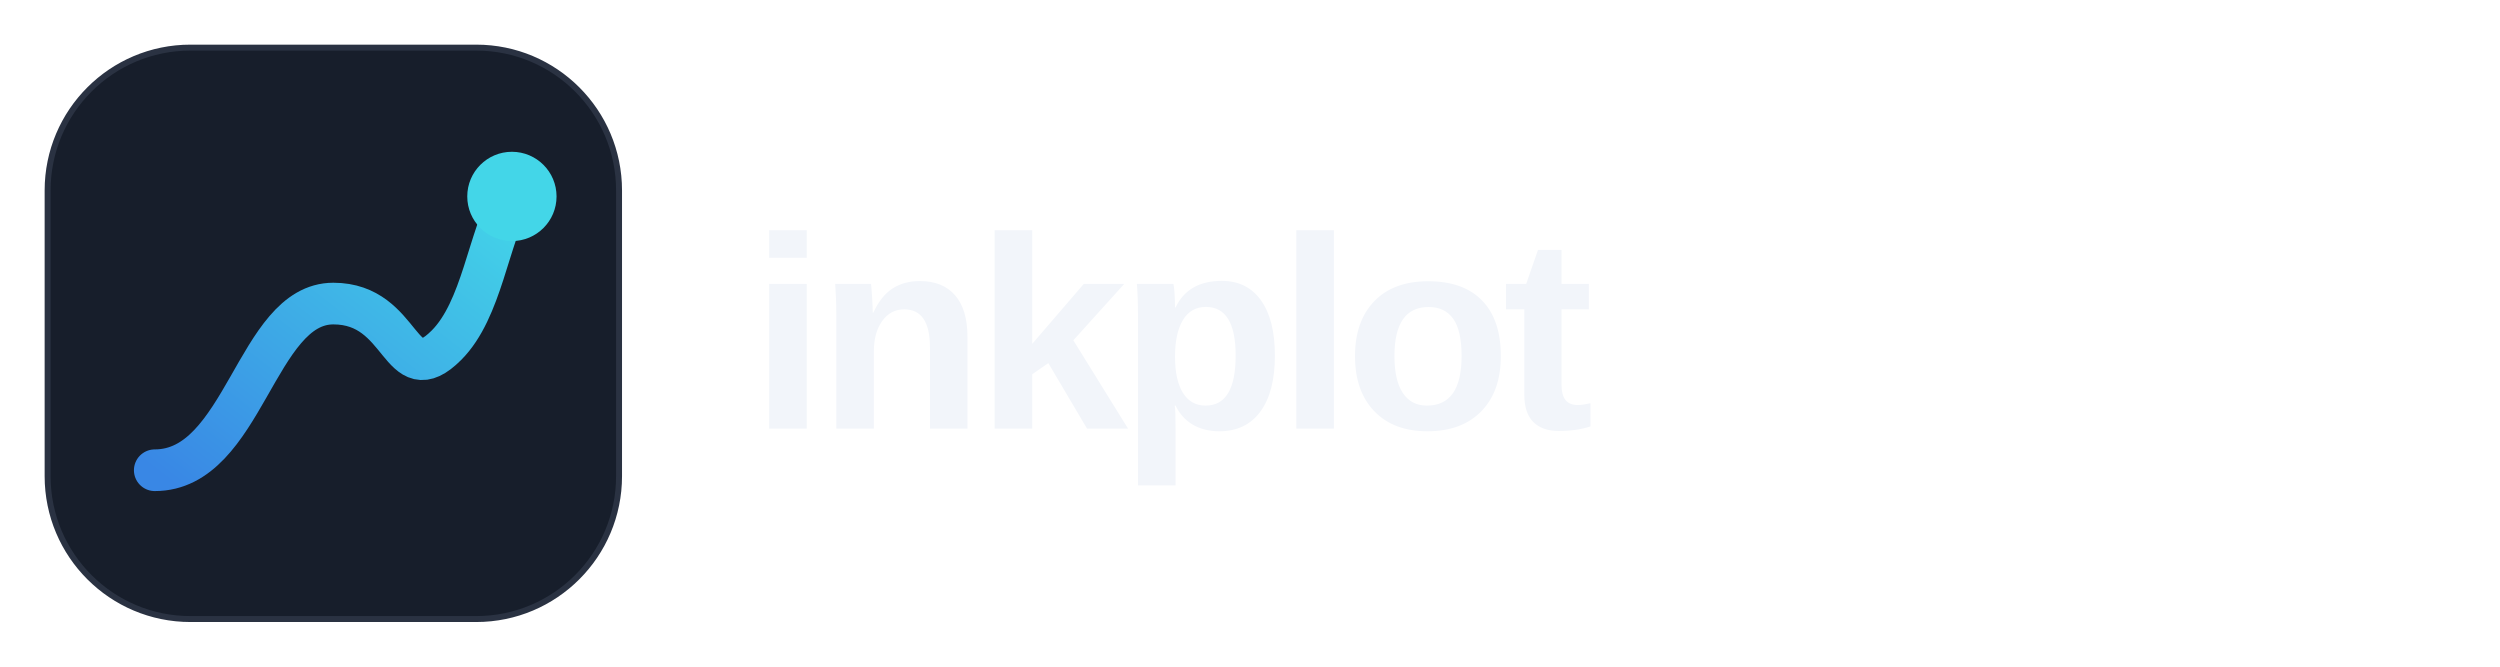
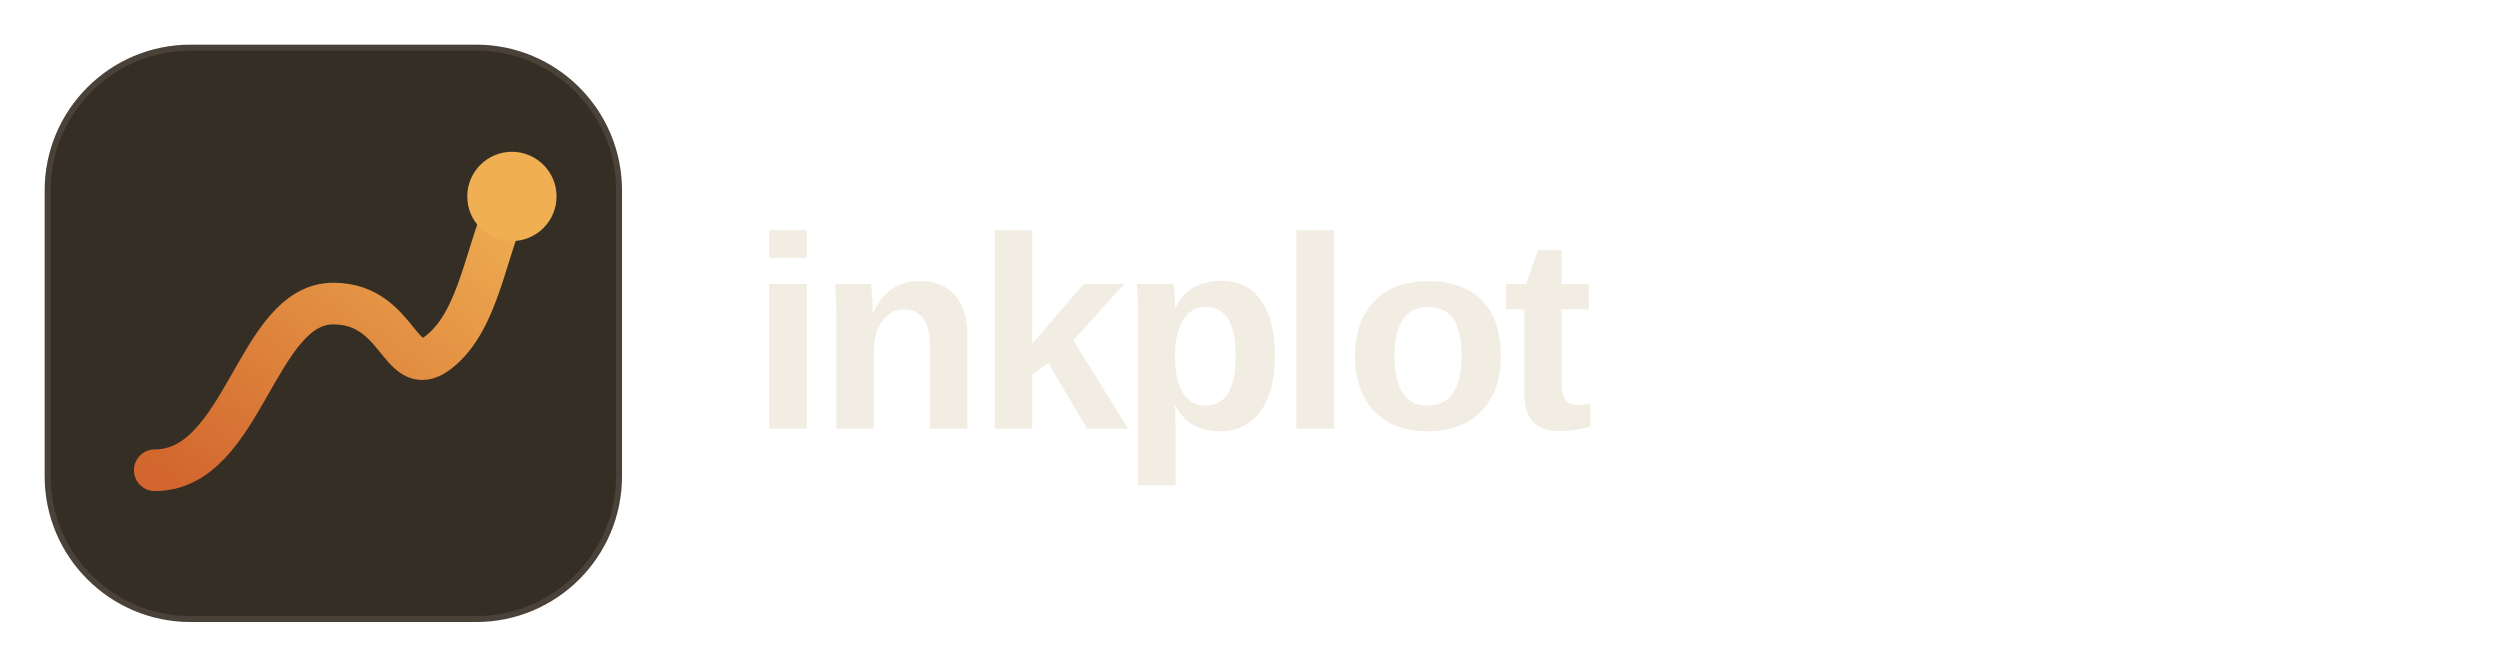
<svg xmlns="http://www.w3.org/2000/svg" width="420" height="112" viewBox="0 0 420 112" role="img" aria-label="inkplot">
  <defs>
    <linearGradient id="ink" x1="0" y1="1" x2="1" y2="0">
-       <stop offset="0" stop-color="#3987E5" />
-       <stop offset="1" stop-color="#43D6E8" />
+       <stop offset="0" stop-color="#D2662E" />
+       <stop offset="1" stop-color="#EFAF52" />
    </linearGradient>
  </defs>
-   <rect x="8" y="8" width="96" height="96" rx="24" fill="#171E2B" stroke="#2A3242" stroke-width="1" />
+   <rect x="8" y="8" width="96" height="96" rx="24" fill="#352E25" stroke="#4A4238" stroke-width="1" />
  <path d="M 26 79 C 41 79, 43 51, 56 51 C 68 51, 67 66, 75 58 C 81 52, 82 40, 86 33" fill="none" stroke="url(#ink)" stroke-width="7" stroke-linecap="round" />
-   <circle cx="86" cy="33" r="7.5" fill="#43D6E8" />
-   <text x="126" y="72" font-family="'Segoe UI','Helvetica Neue',Arial,sans-serif" font-size="46" font-weight="600" letter-spacing="-1.5" fill="#F2F5FA">inkplot</text>
+   <circle cx="86" cy="33" r="7.5" fill="#EFAF52" />
+   <text x="126" y="72" font-family="'Segoe UI','Helvetica Neue',Arial,sans-serif" font-size="46" font-weight="600" letter-spacing="-1.5" fill="#F2EDE3">inkplot</text>
</svg>
